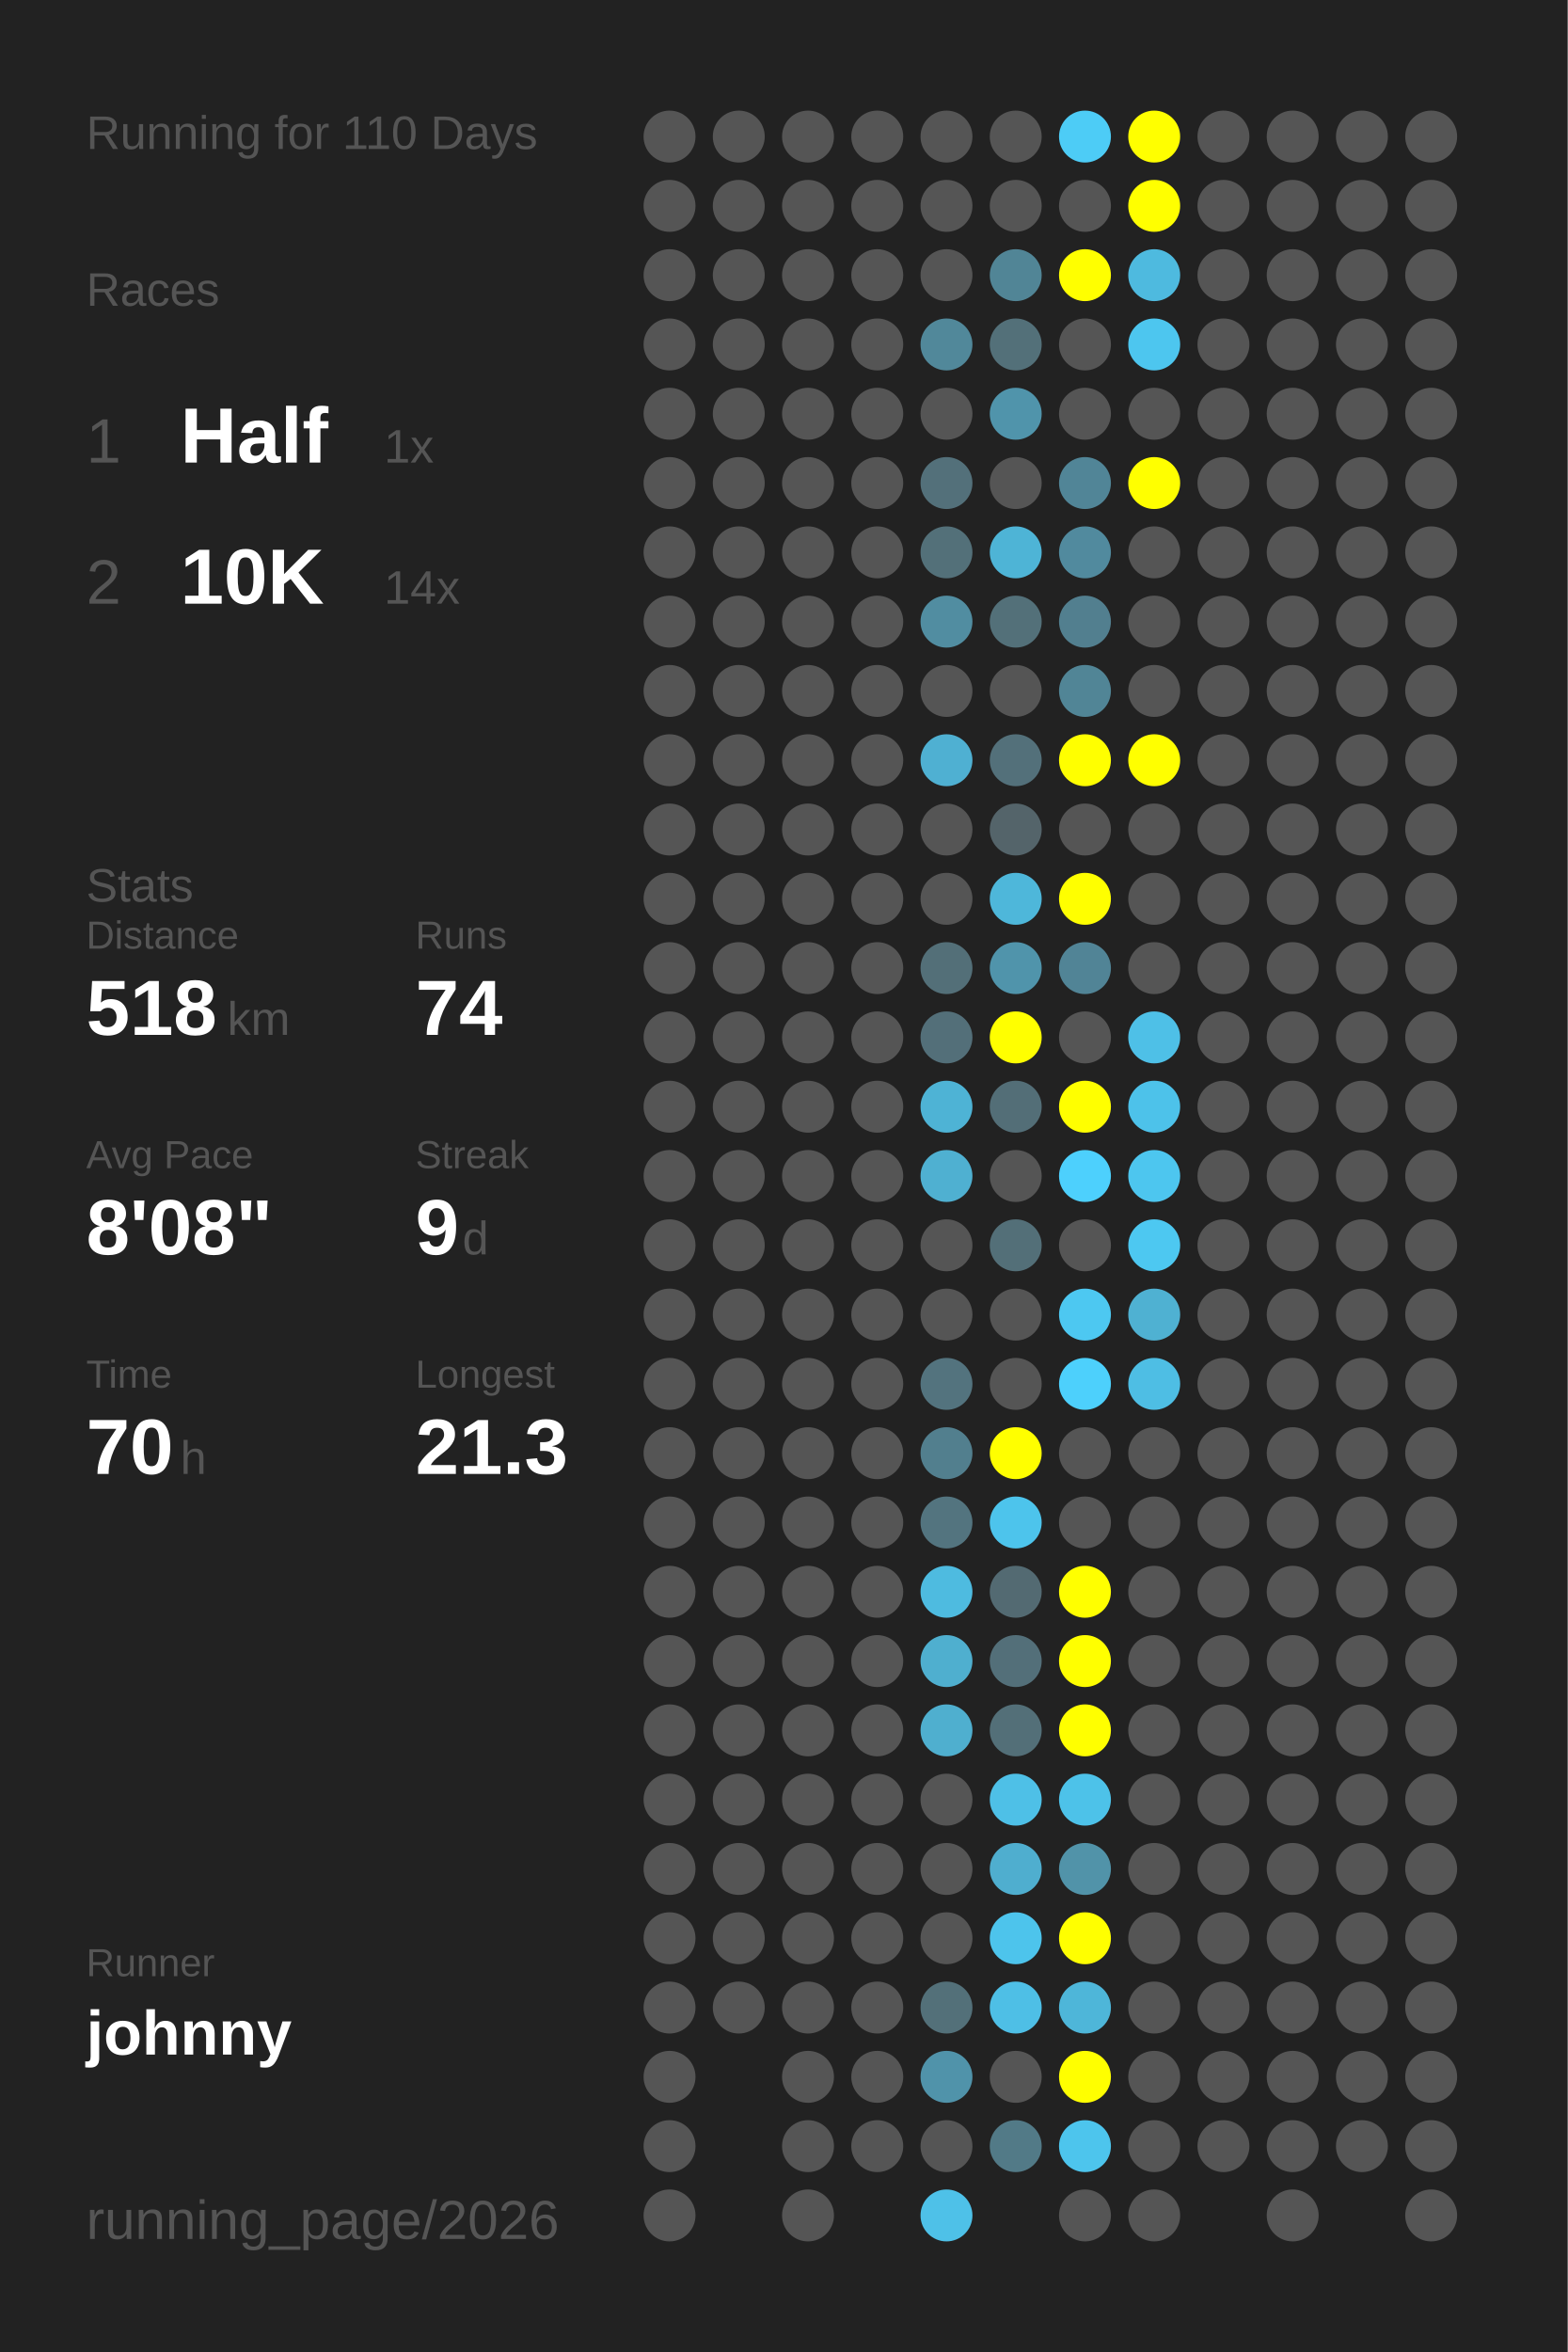
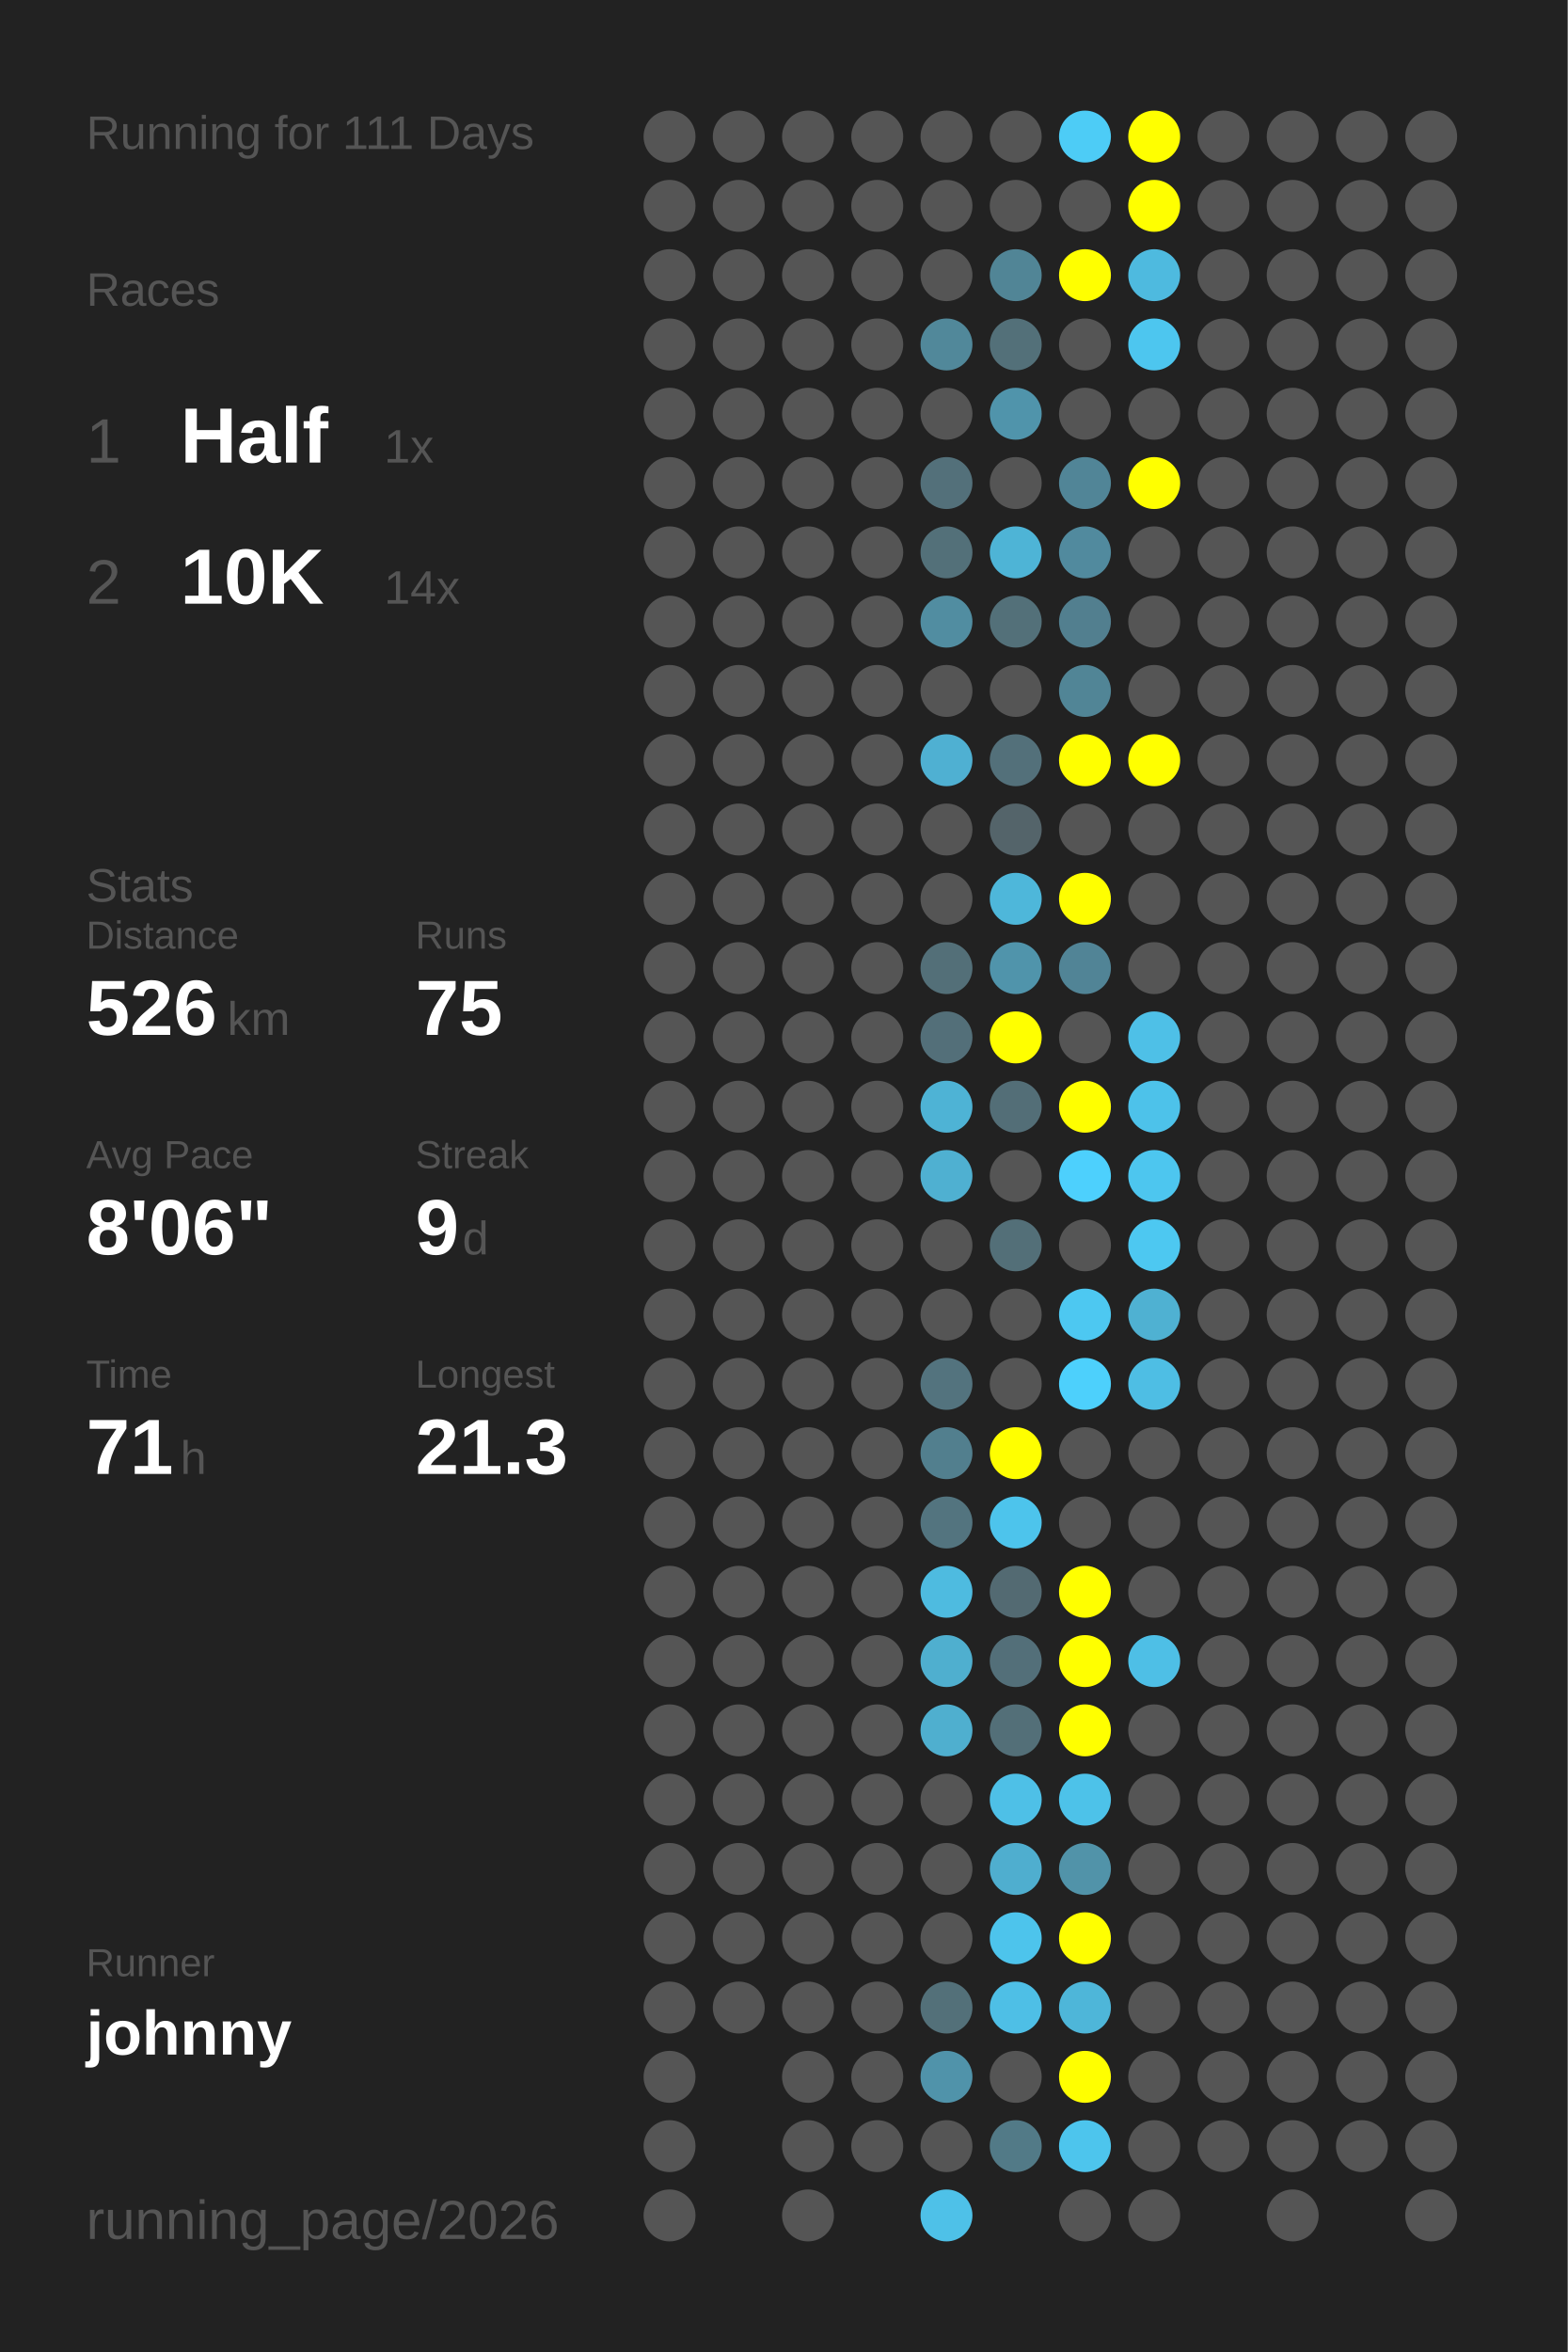
<svg xmlns="http://www.w3.org/2000/svg" baseProfile="full" height="300mm" version="1.1" viewBox="0,0,200,300" width="200mm">
  <defs />
  <rect fill="#222222" height="300" width="200" x="0" y="0" />
-   <text fill="#555555" style="font-size:6px; font-family:Arial;" x="11" y="19">Running for 110 Days</text>
+   <text fill="#555555" style="font-size:6px; font-family:Arial;" x="11" y="19">Running for 111 Days</text>
  <text fill="#555555" style="font-size:6px; font-family:Arial;" x="11" y="39">Races</text>
  <text fill="#555555" style="font-size:8px; font-family:Arial;" x="11" y="59">1</text>
  <text fill="#FFFFFF" style="font-size:10px; font-family:Arial; font-weight:bold;" x="23" y="59">Half</text>
  <text fill="#555555" style="font-size:6px; font-family:Arial;" x="49" y="59">1x</text>
  <text fill="#555555" style="font-size:8px; font-family:Arial;" x="11" y="77">2</text>
  <text fill="#FFFFFF" style="font-size:10px; font-family:Arial; font-weight:bold;" x="23" y="77">10K</text>
  <text fill="#555555" style="font-size:6px; font-family:Arial;" x="49" y="77">14x</text>
  <text fill="#555555" style="font-size:6px; font-family:Arial;" x="11" y="115">Stats</text>
  <text fill="#555555" style="font-size:5px; font-family:Arial;" x="11" y="121">Distance</text>
-   <text fill="#FFFFFF" style="font-size:10px; font-family:Arial; font-weight:bold;" x="11" y="132">518</text>
+   <text fill="#FFFFFF" style="font-size:10px; font-family:Arial; font-weight:bold;" x="11" y="132">526</text>
  <text fill="#555555" style="font-size:6px; font-family:Arial;" x="29" y="132">km</text>
  <text fill="#555555" style="font-size:5px; font-family:Arial;" x="53" y="121">Runs</text>
-   <text fill="#FFFFFF" style="font-size:10px; font-family:Arial; font-weight:bold;" x="53" y="132">74</text>
+   <text fill="#FFFFFF" style="font-size:10px; font-family:Arial; font-weight:bold;" x="53" y="132">75</text>
  <text fill="#555555" style="font-size:5px; font-family:Arial;" x="11" y="149">Avg Pace</text>
-   <text fill="#FFFFFF" style="font-size:10px; font-family:Arial; font-weight:bold;" x="11" y="160">8'08"</text>
+   <text fill="#FFFFFF" style="font-size:10px; font-family:Arial; font-weight:bold;" x="11" y="160">8'06"</text>
  <text fill="#555555" style="font-size:5px; font-family:Arial;" x="53" y="149">Streak</text>
  <text fill="#FFFFFF" style="font-size:10px; font-family:Arial; font-weight:bold;" x="53" y="160">9</text>
  <text fill="#555555" style="font-size:6px; font-family:Arial;" x="59" y="160">d</text>
  <text fill="#555555" style="font-size:5px; font-family:Arial;" x="11" y="177">Time</text>
-   <text fill="#FFFFFF" style="font-size:10px; font-family:Arial; font-weight:bold;" x="11" y="188">70</text>
+   <text fill="#FFFFFF" style="font-size:10px; font-family:Arial; font-weight:bold;" x="11" y="188">71</text>
  <text fill="#555555" style="font-size:6px; font-family:Arial;" x="23" y="188">h</text>
  <text fill="#555555" style="font-size:5px; font-family:Arial;" x="53" y="177">Longest</text>
  <text fill="#FFFFFF" style="font-size:10px; font-family:Arial; font-weight:bold;" x="53" y="188">21.3</text>
  <text fill="#555555" style="font-size:5px; font-family:Arial;" x="11" y="252.065">Runner</text>
  <text fill="#FFFFFF" style="font-size:8px; font-family:Arial; font-weight:bold;" x="11" y="262.065">johnny</text>
  <text fill="#555555" style="font-size:7px; font-family:Arial;" x="11" y="285.581">running_page/2026</text>
  <circle cx="85.417" cy="17.419" fill="#555555" r="3.312" />
  <circle cx="85.417" cy="26.258" fill="#555555" r="3.312" />
  <circle cx="85.417" cy="35.097" fill="#555555" r="3.312" />
  <circle cx="85.417" cy="43.935" fill="#555555" r="3.312" />
  <circle cx="85.417" cy="52.774" fill="#555555" r="3.312" />
  <circle cx="85.417" cy="61.613" fill="#555555" r="3.312" />
  <circle cx="85.417" cy="70.452" fill="#555555" r="3.312" />
  <circle cx="85.417" cy="79.29" fill="#555555" r="3.312" />
  <circle cx="85.417" cy="88.129" fill="#555555" r="3.312" />
  <circle cx="85.417" cy="96.968" fill="#555555" r="3.312" />
  <circle cx="85.417" cy="105.806" fill="#555555" r="3.312" />
  <circle cx="85.417" cy="114.645" fill="#555555" r="3.312" />
  <circle cx="85.417" cy="123.484" fill="#555555" r="3.312" />
  <circle cx="85.417" cy="132.323" fill="#555555" r="3.312" />
  <circle cx="85.417" cy="141.161" fill="#555555" r="3.312" />
  <circle cx="85.417" cy="150" fill="#555555" r="3.312" />
  <circle cx="85.417" cy="158.839" fill="#555555" r="3.312" />
  <circle cx="85.417" cy="167.677" fill="#555555" r="3.312" />
  <circle cx="85.417" cy="176.516" fill="#555555" r="3.312" />
  <circle cx="85.417" cy="185.355" fill="#555555" r="3.312" />
  <circle cx="85.417" cy="194.194" fill="#555555" r="3.312" />
  <circle cx="85.417" cy="203.032" fill="#555555" r="3.312" />
  <circle cx="85.417" cy="211.871" fill="#555555" r="3.312" />
  <circle cx="85.417" cy="220.71" fill="#555555" r="3.312" />
  <circle cx="85.417" cy="229.548" fill="#555555" r="3.312" />
  <circle cx="85.417" cy="238.387" fill="#555555" r="3.312" />
  <circle cx="85.417" cy="247.226" fill="#555555" r="3.312" />
  <circle cx="85.417" cy="256.065" fill="#555555" r="3.312" />
  <circle cx="85.417" cy="264.903" fill="#555555" r="3.312" />
  <circle cx="85.417" cy="273.742" fill="#555555" r="3.312" />
  <circle cx="85.417" cy="282.581" fill="#555555" r="3.312" />
  <circle cx="94.25" cy="17.419" fill="#555555" r="3.312" />
  <circle cx="94.25" cy="26.258" fill="#555555" r="3.312" />
  <circle cx="94.25" cy="35.097" fill="#555555" r="3.312" />
  <circle cx="94.25" cy="43.935" fill="#555555" r="3.312" />
  <circle cx="94.25" cy="52.774" fill="#555555" r="3.312" />
  <circle cx="94.25" cy="61.613" fill="#555555" r="3.312" />
  <circle cx="94.25" cy="70.452" fill="#555555" r="3.312" />
  <circle cx="94.25" cy="79.29" fill="#555555" r="3.312" />
  <circle cx="94.25" cy="88.129" fill="#555555" r="3.312" />
  <circle cx="94.25" cy="96.968" fill="#555555" r="3.312" />
  <circle cx="94.25" cy="105.806" fill="#555555" r="3.312" />
  <circle cx="94.25" cy="114.645" fill="#555555" r="3.312" />
  <circle cx="94.25" cy="123.484" fill="#555555" r="3.312" />
  <circle cx="94.25" cy="132.323" fill="#555555" r="3.312" />
  <circle cx="94.25" cy="141.161" fill="#555555" r="3.312" />
  <circle cx="94.25" cy="150" fill="#555555" r="3.312" />
  <circle cx="94.25" cy="158.839" fill="#555555" r="3.312" />
  <circle cx="94.25" cy="167.677" fill="#555555" r="3.312" />
  <circle cx="94.25" cy="176.516" fill="#555555" r="3.312" />
  <circle cx="94.25" cy="185.355" fill="#555555" r="3.312" />
  <circle cx="94.25" cy="194.194" fill="#555555" r="3.312" />
  <circle cx="94.25" cy="203.032" fill="#555555" r="3.312" />
  <circle cx="94.25" cy="211.871" fill="#555555" r="3.312" />
  <circle cx="94.25" cy="220.71" fill="#555555" r="3.312" />
  <circle cx="94.25" cy="229.548" fill="#555555" r="3.312" />
  <circle cx="94.25" cy="238.387" fill="#555555" r="3.312" />
  <circle cx="94.25" cy="247.226" fill="#555555" r="3.312" />
  <circle cx="94.25" cy="256.065" fill="#555555" r="3.312" />
  <circle cx="103.083" cy="17.419" fill="#555555" r="3.312" />
  <circle cx="103.083" cy="26.258" fill="#555555" r="3.312" />
  <circle cx="103.083" cy="35.097" fill="#555555" r="3.312" />
  <circle cx="103.083" cy="43.935" fill="#555555" r="3.312" />
  <circle cx="103.083" cy="52.774" fill="#555555" r="3.312" />
  <circle cx="103.083" cy="61.613" fill="#555555" r="3.312" />
  <circle cx="103.083" cy="70.452" fill="#555555" r="3.312" />
  <circle cx="103.083" cy="79.29" fill="#555555" r="3.312" />
  <circle cx="103.083" cy="88.129" fill="#555555" r="3.312" />
  <circle cx="103.083" cy="96.968" fill="#555555" r="3.312" />
  <circle cx="103.083" cy="105.806" fill="#555555" r="3.312" />
  <circle cx="103.083" cy="114.645" fill="#555555" r="3.312" />
  <circle cx="103.083" cy="123.484" fill="#555555" r="3.312" />
  <circle cx="103.083" cy="132.323" fill="#555555" r="3.312" />
  <circle cx="103.083" cy="141.161" fill="#555555" r="3.312" />
  <circle cx="103.083" cy="150" fill="#555555" r="3.312" />
  <circle cx="103.083" cy="158.839" fill="#555555" r="3.312" />
  <circle cx="103.083" cy="167.677" fill="#555555" r="3.312" />
  <circle cx="103.083" cy="176.516" fill="#555555" r="3.312" />
  <circle cx="103.083" cy="185.355" fill="#555555" r="3.312" />
  <circle cx="103.083" cy="194.194" fill="#555555" r="3.312" />
  <circle cx="103.083" cy="203.032" fill="#555555" r="3.312" />
  <circle cx="103.083" cy="211.871" fill="#555555" r="3.312" />
  <circle cx="103.083" cy="220.71" fill="#555555" r="3.312" />
  <circle cx="103.083" cy="229.548" fill="#555555" r="3.312" />
  <circle cx="103.083" cy="238.387" fill="#555555" r="3.312" />
  <circle cx="103.083" cy="247.226" fill="#555555" r="3.312" />
  <circle cx="103.083" cy="256.065" fill="#555555" r="3.312" />
  <circle cx="103.083" cy="264.903" fill="#555555" r="3.312" />
  <circle cx="103.083" cy="273.742" fill="#555555" r="3.312" />
  <circle cx="103.083" cy="282.581" fill="#555555" r="3.312" />
  <circle cx="111.917" cy="17.419" fill="#555555" r="3.312" />
  <circle cx="111.917" cy="26.258" fill="#555555" r="3.312" />
  <circle cx="111.917" cy="35.097" fill="#555555" r="3.312" />
  <circle cx="111.917" cy="43.935" fill="#555555" r="3.312" />
  <circle cx="111.917" cy="52.774" fill="#555555" r="3.312" />
  <circle cx="111.917" cy="61.613" fill="#555555" r="3.312" />
  <circle cx="111.917" cy="70.452" fill="#555555" r="3.312" />
  <circle cx="111.917" cy="79.29" fill="#555555" r="3.312" />
  <circle cx="111.917" cy="88.129" fill="#555555" r="3.312" />
  <circle cx="111.917" cy="96.968" fill="#555555" r="3.312" />
  <circle cx="111.917" cy="105.806" fill="#555555" r="3.312" />
  <circle cx="111.917" cy="114.645" fill="#555555" r="3.312" />
  <circle cx="111.917" cy="123.484" fill="#555555" r="3.312" />
  <circle cx="111.917" cy="132.323" fill="#555555" r="3.312" />
  <circle cx="111.917" cy="141.161" fill="#555555" r="3.312" />
  <circle cx="111.917" cy="150" fill="#555555" r="3.312" />
  <circle cx="111.917" cy="158.839" fill="#555555" r="3.312" />
  <circle cx="111.917" cy="167.677" fill="#555555" r="3.312" />
  <circle cx="111.917" cy="176.516" fill="#555555" r="3.312" />
  <circle cx="111.917" cy="185.355" fill="#555555" r="3.312" />
  <circle cx="111.917" cy="194.194" fill="#555555" r="3.312" />
  <circle cx="111.917" cy="203.032" fill="#555555" r="3.312" />
  <circle cx="111.917" cy="211.871" fill="#555555" r="3.312" />
  <circle cx="111.917" cy="220.71" fill="#555555" r="3.312" />
  <circle cx="111.917" cy="229.548" fill="#555555" r="3.312" />
  <circle cx="111.917" cy="238.387" fill="#555555" r="3.312" />
  <circle cx="111.917" cy="247.226" fill="#555555" r="3.312" />
  <circle cx="111.917" cy="256.065" fill="#555555" r="3.312" />
  <circle cx="111.917" cy="264.903" fill="#555555" r="3.312" />
  <circle cx="111.917" cy="273.742" fill="#555555" r="3.312" />
  <circle cx="120.75" cy="17.419" fill="#555555" r="3.312" />
  <circle cx="120.75" cy="26.258" fill="#555555" r="3.312" />
  <circle cx="120.75" cy="35.097" fill="#555555" r="3.312" />
  <circle cx="120.75" cy="43.935" fill="#51889a" r="3.312" />
  <circle cx="120.75" cy="52.774" fill="#555555" r="3.312" />
  <circle cx="120.75" cy="61.613" fill="#53707a" r="3.312" />
  <circle cx="120.75" cy="70.452" fill="#537079" r="3.312" />
  <circle cx="120.75" cy="79.29" fill="#518da1" r="3.312" />
  <circle cx="120.75" cy="88.129" fill="#555555" r="3.312" />
  <circle cx="120.75" cy="96.968" fill="#4fb0d2" r="3.312" />
  <circle cx="120.75" cy="105.806" fill="#555555" r="3.312" />
  <circle cx="120.75" cy="114.645" fill="#555555" r="3.312" />
  <circle cx="120.75" cy="123.484" fill="#536f78" r="3.312" />
  <circle cx="120.75" cy="132.323" fill="#536f79" r="3.312" />
  <circle cx="120.75" cy="141.161" fill="#4eb3d5" r="3.312" />
  <circle cx="120.75" cy="150" fill="#4fb0d1" r="3.312" />
  <circle cx="120.75" cy="158.839" fill="#555555" r="3.312" />
  <circle cx="120.75" cy="167.677" fill="#555555" r="3.312" />
  <circle cx="120.75" cy="176.516" fill="#53737e" r="3.312" />
  <circle cx="120.75" cy="185.355" fill="#527f8e" r="3.312" />
  <circle cx="120.75" cy="194.194" fill="#53747f" r="3.312" />
  <circle cx="120.75" cy="203.032" fill="#4ebbe0" r="3.312" />
  <circle cx="120.75" cy="211.871" fill="#4fafcf" r="3.312" />
  <circle cx="120.75" cy="220.71" fill="#4fafcf" r="3.312" />
  <circle cx="120.75" cy="229.548" fill="#555555" r="3.312" />
  <circle cx="120.75" cy="238.387" fill="#555555" r="3.312" />
  <circle cx="120.75" cy="247.226" fill="#555555" r="3.312" />
  <circle cx="120.75" cy="256.065" fill="#537079" r="3.312" />
  <circle cx="120.75" cy="264.903" fill="#5093aa" r="3.312" />
  <circle cx="120.75" cy="273.742" fill="#555555" r="3.312" />
  <circle cx="120.75" cy="282.581" fill="#4ec1e8" r="3.312" />
  <circle cx="129.583" cy="17.419" fill="#555555" r="3.312" />
  <circle cx="129.583" cy="26.258" fill="#555555" r="3.312" />
  <circle cx="129.583" cy="35.097" fill="#518596" r="3.312" />
  <circle cx="129.583" cy="43.935" fill="#537079" r="3.312" />
  <circle cx="129.583" cy="52.774" fill="#5094ab" r="3.312" />
  <circle cx="129.583" cy="61.613" fill="#555555" r="3.312" />
  <circle cx="129.583" cy="70.452" fill="#4eb4d6" r="3.312" />
  <circle cx="129.583" cy="79.29" fill="#537079" r="3.312" />
  <circle cx="129.583" cy="88.129" fill="#555555" r="3.312" />
  <circle cx="129.583" cy="96.968" fill="#53707a" r="3.312" />
  <circle cx="129.583" cy="105.806" fill="#54646a" r="3.312" />
  <circle cx="129.583" cy="114.645" fill="#4eb7da" r="3.312" />
  <circle cx="129.583" cy="123.484" fill="#5094ab" r="3.312" />
  <circle cx="129.583" cy="132.323" fill="#FFFF00" r="3.312" />
  <circle cx="129.583" cy="141.161" fill="#536e77" r="3.312" />
  <circle cx="129.583" cy="150" fill="#555555" r="3.312" />
  <circle cx="129.583" cy="158.839" fill="#536f78" r="3.312" />
  <circle cx="129.583" cy="167.677" fill="#555555" r="3.312" />
  <circle cx="129.583" cy="176.516" fill="#555555" r="3.312" />
  <circle cx="129.583" cy="185.355" fill="#FFFF00" r="3.312" />
  <circle cx="129.583" cy="194.194" fill="#4dc4ec" r="3.312" />
  <circle cx="129.583" cy="203.032" fill="#536a72" r="3.312" />
  <circle cx="129.583" cy="211.871" fill="#536f79" r="3.312" />
  <circle cx="129.583" cy="220.71" fill="#536f78" r="3.312" />
  <circle cx="129.583" cy="229.548" fill="#4ec0e7" r="3.312" />
  <circle cx="129.583" cy="238.387" fill="#4faecf" r="3.312" />
  <circle cx="129.583" cy="247.226" fill="#4dc4ec" r="3.312" />
  <circle cx="129.583" cy="256.065" fill="#4ebfe6" r="3.312" />
  <circle cx="129.583" cy="264.903" fill="#555555" r="3.312" />
  <circle cx="129.583" cy="273.742" fill="#527a87" r="3.312" />
  <circle cx="138.417" cy="17.419" fill="#4dccf6" r="3.312" />
  <circle cx="138.417" cy="26.258" fill="#555555" r="3.312" />
  <circle cx="138.417" cy="35.097" fill="#FFFF00" r="3.312" />
  <circle cx="138.417" cy="43.935" fill="#555555" r="3.312" />
  <circle cx="138.417" cy="52.774" fill="#555555" r="3.312" />
  <circle cx="138.417" cy="61.613" fill="#518597" r="3.312" />
  <circle cx="138.417" cy="70.452" fill="#518a9e" r="3.312" />
  <circle cx="138.417" cy="79.29" fill="#527f8f" r="3.312" />
  <circle cx="138.417" cy="88.129" fill="#518596" r="3.312" />
  <circle cx="138.417" cy="96.968" fill="#FFFF00" r="3.312" />
  <circle cx="138.417" cy="105.806" fill="#555555" r="3.312" />
  <circle cx="138.417" cy="114.645" fill="#FFFF00" r="3.312" />
  <circle cx="138.417" cy="123.484" fill="#518496" r="3.312" />
  <circle cx="138.417" cy="132.323" fill="#555555" r="3.312" />
  <circle cx="138.417" cy="141.161" fill="#FFFF00" r="3.312" />
  <circle cx="138.417" cy="150" fill="#4dd0fd" r="3.312" />
  <circle cx="138.417" cy="158.839" fill="#555555" r="3.312" />
  <circle cx="138.417" cy="167.677" fill="#4dc8f1" r="3.312" />
  <circle cx="138.417" cy="176.516" fill="#4dd0fc" r="3.312" />
  <circle cx="138.417" cy="185.355" fill="#555555" r="3.312" />
  <circle cx="138.417" cy="194.194" fill="#555555" r="3.312" />
  <circle cx="138.417" cy="203.032" fill="#FFFF00" r="3.312" />
  <circle cx="138.417" cy="211.871" fill="#FFFF00" r="3.312" />
  <circle cx="138.417" cy="220.71" fill="#FFFF00" r="3.312" />
  <circle cx="138.417" cy="229.548" fill="#4dc2e9" r="3.312" />
  <circle cx="138.417" cy="238.387" fill="#5193a9" r="3.312" />
  <circle cx="138.417" cy="247.226" fill="#FFFF00" r="3.312" />
  <circle cx="138.417" cy="256.065" fill="#4eb6d9" r="3.312" />
  <circle cx="138.417" cy="264.903" fill="#FFFF00" r="3.312" />
  <circle cx="138.417" cy="273.742" fill="#4dc5ed" r="3.312" />
  <circle cx="138.417" cy="282.581" fill="#555555" r="3.312" />
  <circle cx="147.25" cy="17.419" fill="#FFFF00" r="3.312" />
  <circle cx="147.25" cy="26.258" fill="#FFFF00" r="3.312" />
  <circle cx="147.25" cy="35.097" fill="#4ebadf" r="3.312" />
  <circle cx="147.25" cy="43.935" fill="#4dc6ef" r="3.312" />
  <circle cx="147.25" cy="52.774" fill="#555555" r="3.312" />
  <circle cx="147.25" cy="61.613" fill="#FFFF00" r="3.312" />
  <circle cx="147.25" cy="70.452" fill="#555555" r="3.312" />
  <circle cx="147.25" cy="79.29" fill="#555555" r="3.312" />
  <circle cx="147.25" cy="88.129" fill="#555555" r="3.312" />
  <circle cx="147.25" cy="96.968" fill="#FFFF00" r="3.312" />
  <circle cx="147.25" cy="105.806" fill="#555555" r="3.312" />
  <circle cx="147.25" cy="114.645" fill="#555555" r="3.312" />
  <circle cx="147.25" cy="123.484" fill="#555555" r="3.312" />
  <circle cx="147.25" cy="132.323" fill="#4ec0e7" r="3.312" />
  <circle cx="147.25" cy="141.161" fill="#4dc2ea" r="3.312" />
  <circle cx="147.25" cy="150" fill="#4dc6ef" r="3.312" />
  <circle cx="147.25" cy="158.839" fill="#4dc8f1" r="3.312" />
  <circle cx="147.25" cy="167.677" fill="#4fb1d2" r="3.312" />
  <circle cx="147.25" cy="176.516" fill="#4ebee4" r="3.312" />
  <circle cx="147.25" cy="185.355" fill="#555555" r="3.312" />
  <circle cx="147.25" cy="194.194" fill="#555555" r="3.312" />
  <circle cx="147.25" cy="203.032" fill="#555555" r="3.312" />
-   <circle cx="147.25" cy="211.871" fill="#555555" r="3.312" />
+   <circle cx="147.25" cy="211.871" fill="#4ebfe6" r="3.312" />
  <circle cx="147.25" cy="220.71" fill="#555555" r="3.312" />
  <circle cx="147.25" cy="229.548" fill="#555555" r="3.312" />
  <circle cx="147.25" cy="238.387" fill="#555555" r="3.312" />
  <circle cx="147.25" cy="247.226" fill="#555555" r="3.312" />
  <circle cx="147.25" cy="256.065" fill="#555555" r="3.312" />
  <circle cx="147.25" cy="264.903" fill="#555555" r="3.312" />
  <circle cx="147.25" cy="273.742" fill="#555555" r="3.312" />
  <circle cx="147.25" cy="282.581" fill="#555555" r="3.312" />
  <circle cx="156.083" cy="17.419" fill="#555555" r="3.312" />
  <circle cx="156.083" cy="26.258" fill="#555555" r="3.312" />
  <circle cx="156.083" cy="35.097" fill="#555555" r="3.312" />
  <circle cx="156.083" cy="43.935" fill="#555555" r="3.312" />
  <circle cx="156.083" cy="52.774" fill="#555555" r="3.312" />
  <circle cx="156.083" cy="61.613" fill="#555555" r="3.312" />
  <circle cx="156.083" cy="70.452" fill="#555555" r="3.312" />
  <circle cx="156.083" cy="79.29" fill="#555555" r="3.312" />
  <circle cx="156.083" cy="88.129" fill="#555555" r="3.312" />
  <circle cx="156.083" cy="96.968" fill="#555555" r="3.312" />
  <circle cx="156.083" cy="105.806" fill="#555555" r="3.312" />
  <circle cx="156.083" cy="114.645" fill="#555555" r="3.312" />
  <circle cx="156.083" cy="123.484" fill="#555555" r="3.312" />
  <circle cx="156.083" cy="132.323" fill="#555555" r="3.312" />
  <circle cx="156.083" cy="141.161" fill="#555555" r="3.312" />
  <circle cx="156.083" cy="150" fill="#555555" r="3.312" />
  <circle cx="156.083" cy="158.839" fill="#555555" r="3.312" />
  <circle cx="156.083" cy="167.677" fill="#555555" r="3.312" />
  <circle cx="156.083" cy="176.516" fill="#555555" r="3.312" />
  <circle cx="156.083" cy="185.355" fill="#555555" r="3.312" />
  <circle cx="156.083" cy="194.194" fill="#555555" r="3.312" />
  <circle cx="156.083" cy="203.032" fill="#555555" r="3.312" />
  <circle cx="156.083" cy="211.871" fill="#555555" r="3.312" />
  <circle cx="156.083" cy="220.71" fill="#555555" r="3.312" />
  <circle cx="156.083" cy="229.548" fill="#555555" r="3.312" />
  <circle cx="156.083" cy="238.387" fill="#555555" r="3.312" />
  <circle cx="156.083" cy="247.226" fill="#555555" r="3.312" />
  <circle cx="156.083" cy="256.065" fill="#555555" r="3.312" />
  <circle cx="156.083" cy="264.903" fill="#555555" r="3.312" />
  <circle cx="156.083" cy="273.742" fill="#555555" r="3.312" />
  <circle cx="164.917" cy="17.419" fill="#555555" r="3.312" />
  <circle cx="164.917" cy="26.258" fill="#555555" r="3.312" />
  <circle cx="164.917" cy="35.097" fill="#555555" r="3.312" />
  <circle cx="164.917" cy="43.935" fill="#555555" r="3.312" />
  <circle cx="164.917" cy="52.774" fill="#555555" r="3.312" />
  <circle cx="164.917" cy="61.613" fill="#555555" r="3.312" />
  <circle cx="164.917" cy="70.452" fill="#555555" r="3.312" />
  <circle cx="164.917" cy="79.29" fill="#555555" r="3.312" />
  <circle cx="164.917" cy="88.129" fill="#555555" r="3.312" />
  <circle cx="164.917" cy="96.968" fill="#555555" r="3.312" />
  <circle cx="164.917" cy="105.806" fill="#555555" r="3.312" />
  <circle cx="164.917" cy="114.645" fill="#555555" r="3.312" />
  <circle cx="164.917" cy="123.484" fill="#555555" r="3.312" />
  <circle cx="164.917" cy="132.323" fill="#555555" r="3.312" />
  <circle cx="164.917" cy="141.161" fill="#555555" r="3.312" />
  <circle cx="164.917" cy="150" fill="#555555" r="3.312" />
  <circle cx="164.917" cy="158.839" fill="#555555" r="3.312" />
  <circle cx="164.917" cy="167.677" fill="#555555" r="3.312" />
  <circle cx="164.917" cy="176.516" fill="#555555" r="3.312" />
  <circle cx="164.917" cy="185.355" fill="#555555" r="3.312" />
  <circle cx="164.917" cy="194.194" fill="#555555" r="3.312" />
  <circle cx="164.917" cy="203.032" fill="#555555" r="3.312" />
  <circle cx="164.917" cy="211.871" fill="#555555" r="3.312" />
  <circle cx="164.917" cy="220.71" fill="#555555" r="3.312" />
  <circle cx="164.917" cy="229.548" fill="#555555" r="3.312" />
  <circle cx="164.917" cy="238.387" fill="#555555" r="3.312" />
  <circle cx="164.917" cy="247.226" fill="#555555" r="3.312" />
  <circle cx="164.917" cy="256.065" fill="#555555" r="3.312" />
  <circle cx="164.917" cy="264.903" fill="#555555" r="3.312" />
  <circle cx="164.917" cy="273.742" fill="#555555" r="3.312" />
  <circle cx="164.917" cy="282.581" fill="#555555" r="3.312" />
  <circle cx="173.75" cy="17.419" fill="#555555" r="3.312" />
  <circle cx="173.75" cy="26.258" fill="#555555" r="3.312" />
  <circle cx="173.75" cy="35.097" fill="#555555" r="3.312" />
  <circle cx="173.75" cy="43.935" fill="#555555" r="3.312" />
  <circle cx="173.75" cy="52.774" fill="#555555" r="3.312" />
  <circle cx="173.75" cy="61.613" fill="#555555" r="3.312" />
  <circle cx="173.75" cy="70.452" fill="#555555" r="3.312" />
  <circle cx="173.75" cy="79.29" fill="#555555" r="3.312" />
  <circle cx="173.75" cy="88.129" fill="#555555" r="3.312" />
  <circle cx="173.75" cy="96.968" fill="#555555" r="3.312" />
  <circle cx="173.75" cy="105.806" fill="#555555" r="3.312" />
  <circle cx="173.75" cy="114.645" fill="#555555" r="3.312" />
  <circle cx="173.75" cy="123.484" fill="#555555" r="3.312" />
  <circle cx="173.75" cy="132.323" fill="#555555" r="3.312" />
  <circle cx="173.75" cy="141.161" fill="#555555" r="3.312" />
  <circle cx="173.75" cy="150" fill="#555555" r="3.312" />
  <circle cx="173.75" cy="158.839" fill="#555555" r="3.312" />
  <circle cx="173.75" cy="167.677" fill="#555555" r="3.312" />
  <circle cx="173.75" cy="176.516" fill="#555555" r="3.312" />
  <circle cx="173.75" cy="185.355" fill="#555555" r="3.312" />
  <circle cx="173.75" cy="194.194" fill="#555555" r="3.312" />
  <circle cx="173.75" cy="203.032" fill="#555555" r="3.312" />
  <circle cx="173.75" cy="211.871" fill="#555555" r="3.312" />
  <circle cx="173.75" cy="220.71" fill="#555555" r="3.312" />
  <circle cx="173.75" cy="229.548" fill="#555555" r="3.312" />
  <circle cx="173.75" cy="238.387" fill="#555555" r="3.312" />
  <circle cx="173.75" cy="247.226" fill="#555555" r="3.312" />
  <circle cx="173.75" cy="256.065" fill="#555555" r="3.312" />
  <circle cx="173.75" cy="264.903" fill="#555555" r="3.312" />
  <circle cx="173.75" cy="273.742" fill="#555555" r="3.312" />
  <circle cx="182.583" cy="17.419" fill="#555555" r="3.312" />
  <circle cx="182.583" cy="26.258" fill="#555555" r="3.312" />
  <circle cx="182.583" cy="35.097" fill="#555555" r="3.312" />
  <circle cx="182.583" cy="43.935" fill="#555555" r="3.312" />
  <circle cx="182.583" cy="52.774" fill="#555555" r="3.312" />
  <circle cx="182.583" cy="61.613" fill="#555555" r="3.312" />
  <circle cx="182.583" cy="70.452" fill="#555555" r="3.312" />
  <circle cx="182.583" cy="79.29" fill="#555555" r="3.312" />
  <circle cx="182.583" cy="88.129" fill="#555555" r="3.312" />
  <circle cx="182.583" cy="96.968" fill="#555555" r="3.312" />
  <circle cx="182.583" cy="105.806" fill="#555555" r="3.312" />
  <circle cx="182.583" cy="114.645" fill="#555555" r="3.312" />
  <circle cx="182.583" cy="123.484" fill="#555555" r="3.312" />
  <circle cx="182.583" cy="132.323" fill="#555555" r="3.312" />
  <circle cx="182.583" cy="141.161" fill="#555555" r="3.312" />
  <circle cx="182.583" cy="150" fill="#555555" r="3.312" />
  <circle cx="182.583" cy="158.839" fill="#555555" r="3.312" />
  <circle cx="182.583" cy="167.677" fill="#555555" r="3.312" />
  <circle cx="182.583" cy="176.516" fill="#555555" r="3.312" />
  <circle cx="182.583" cy="185.355" fill="#555555" r="3.312" />
  <circle cx="182.583" cy="194.194" fill="#555555" r="3.312" />
  <circle cx="182.583" cy="203.032" fill="#555555" r="3.312" />
  <circle cx="182.583" cy="211.871" fill="#555555" r="3.312" />
  <circle cx="182.583" cy="220.71" fill="#555555" r="3.312" />
  <circle cx="182.583" cy="229.548" fill="#555555" r="3.312" />
  <circle cx="182.583" cy="238.387" fill="#555555" r="3.312" />
  <circle cx="182.583" cy="247.226" fill="#555555" r="3.312" />
  <circle cx="182.583" cy="256.065" fill="#555555" r="3.312" />
  <circle cx="182.583" cy="264.903" fill="#555555" r="3.312" />
  <circle cx="182.583" cy="273.742" fill="#555555" r="3.312" />
  <circle cx="182.583" cy="282.581" fill="#555555" r="3.312" />
</svg>
